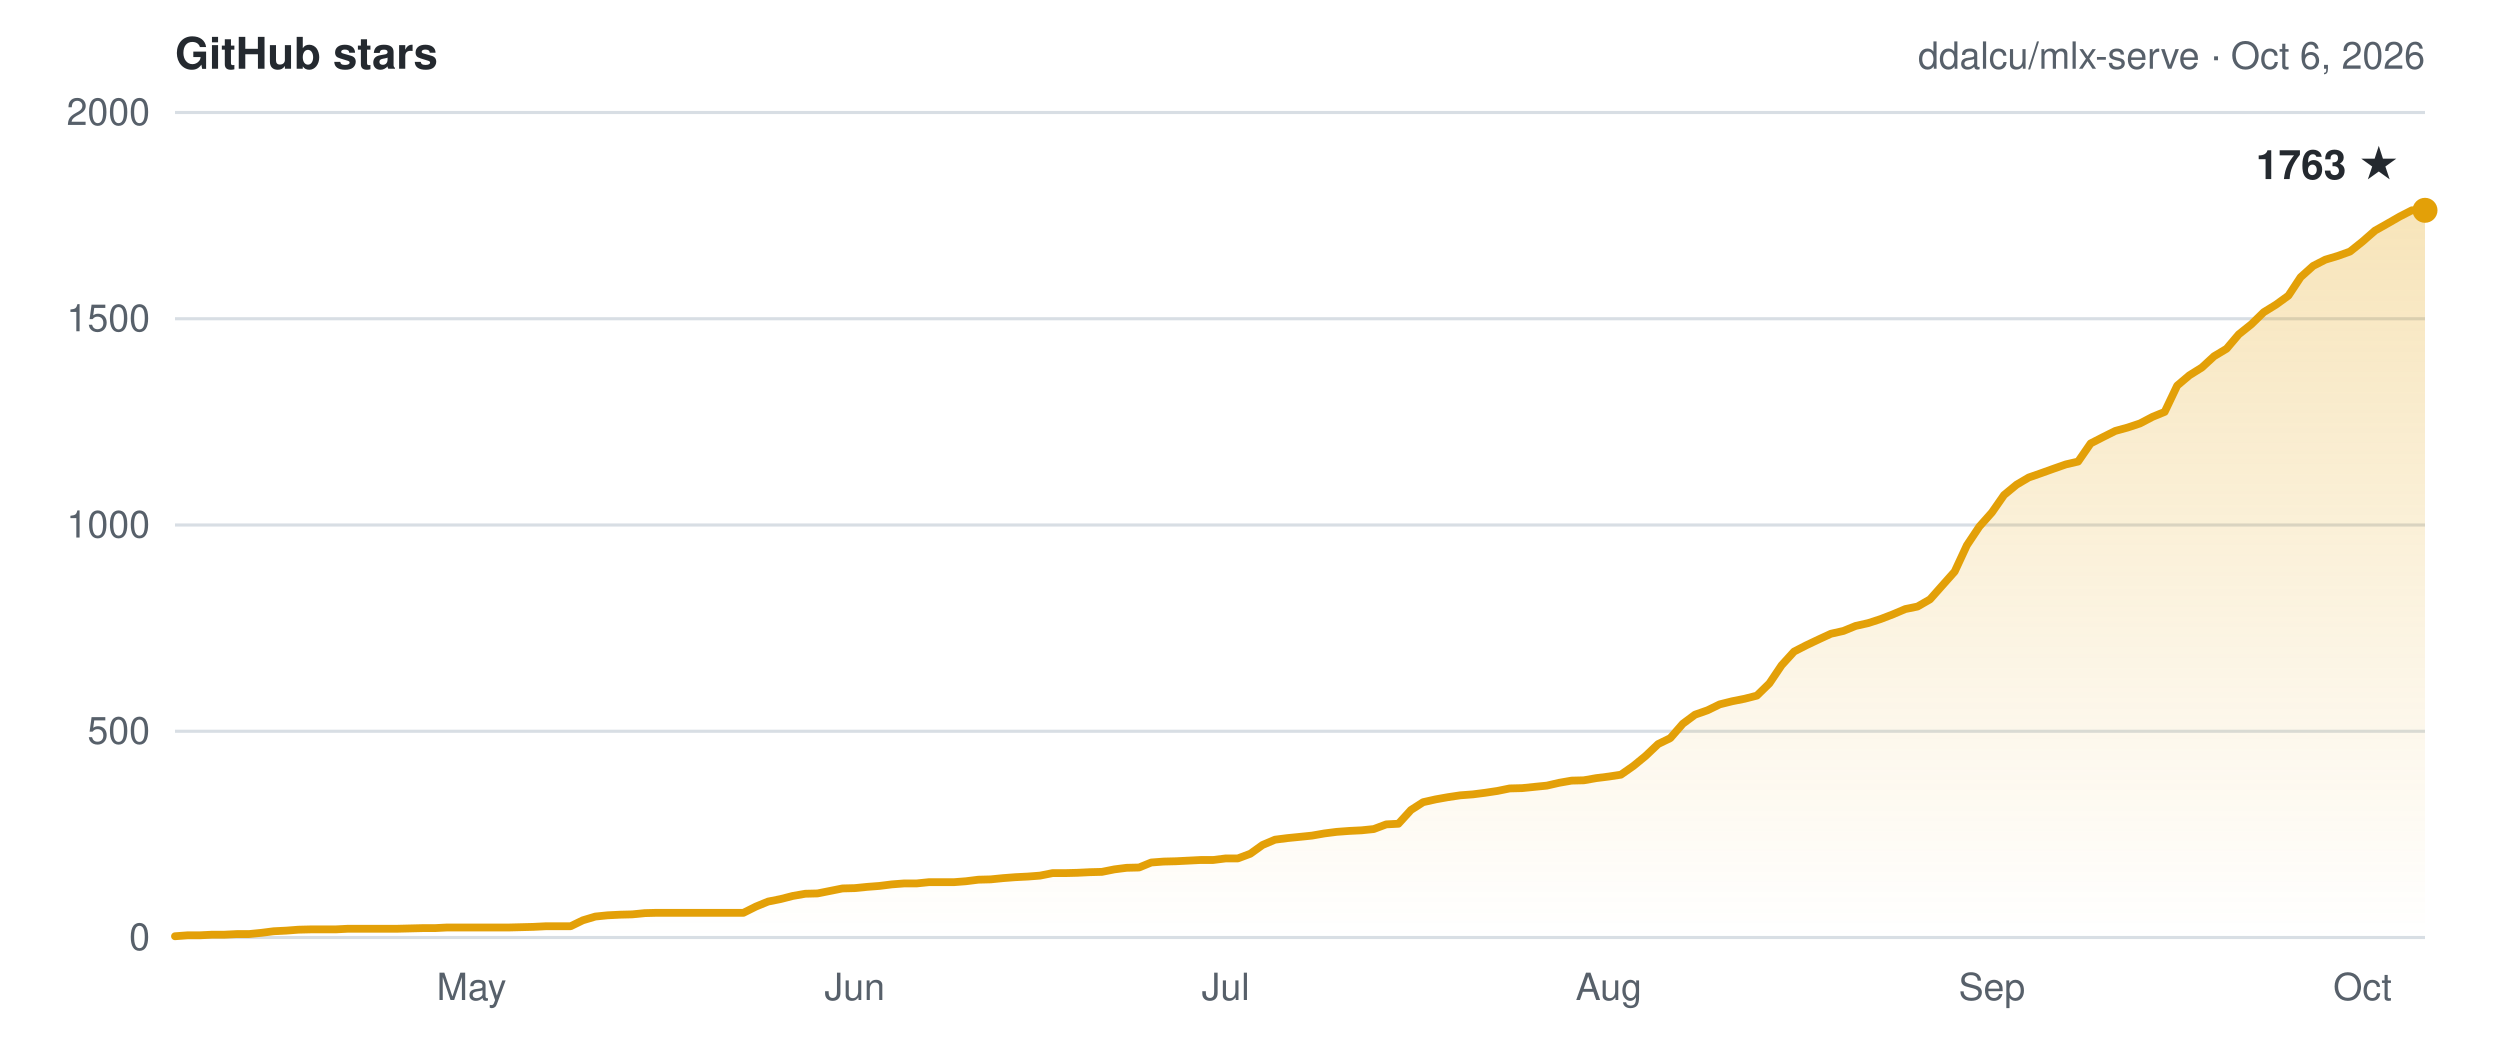
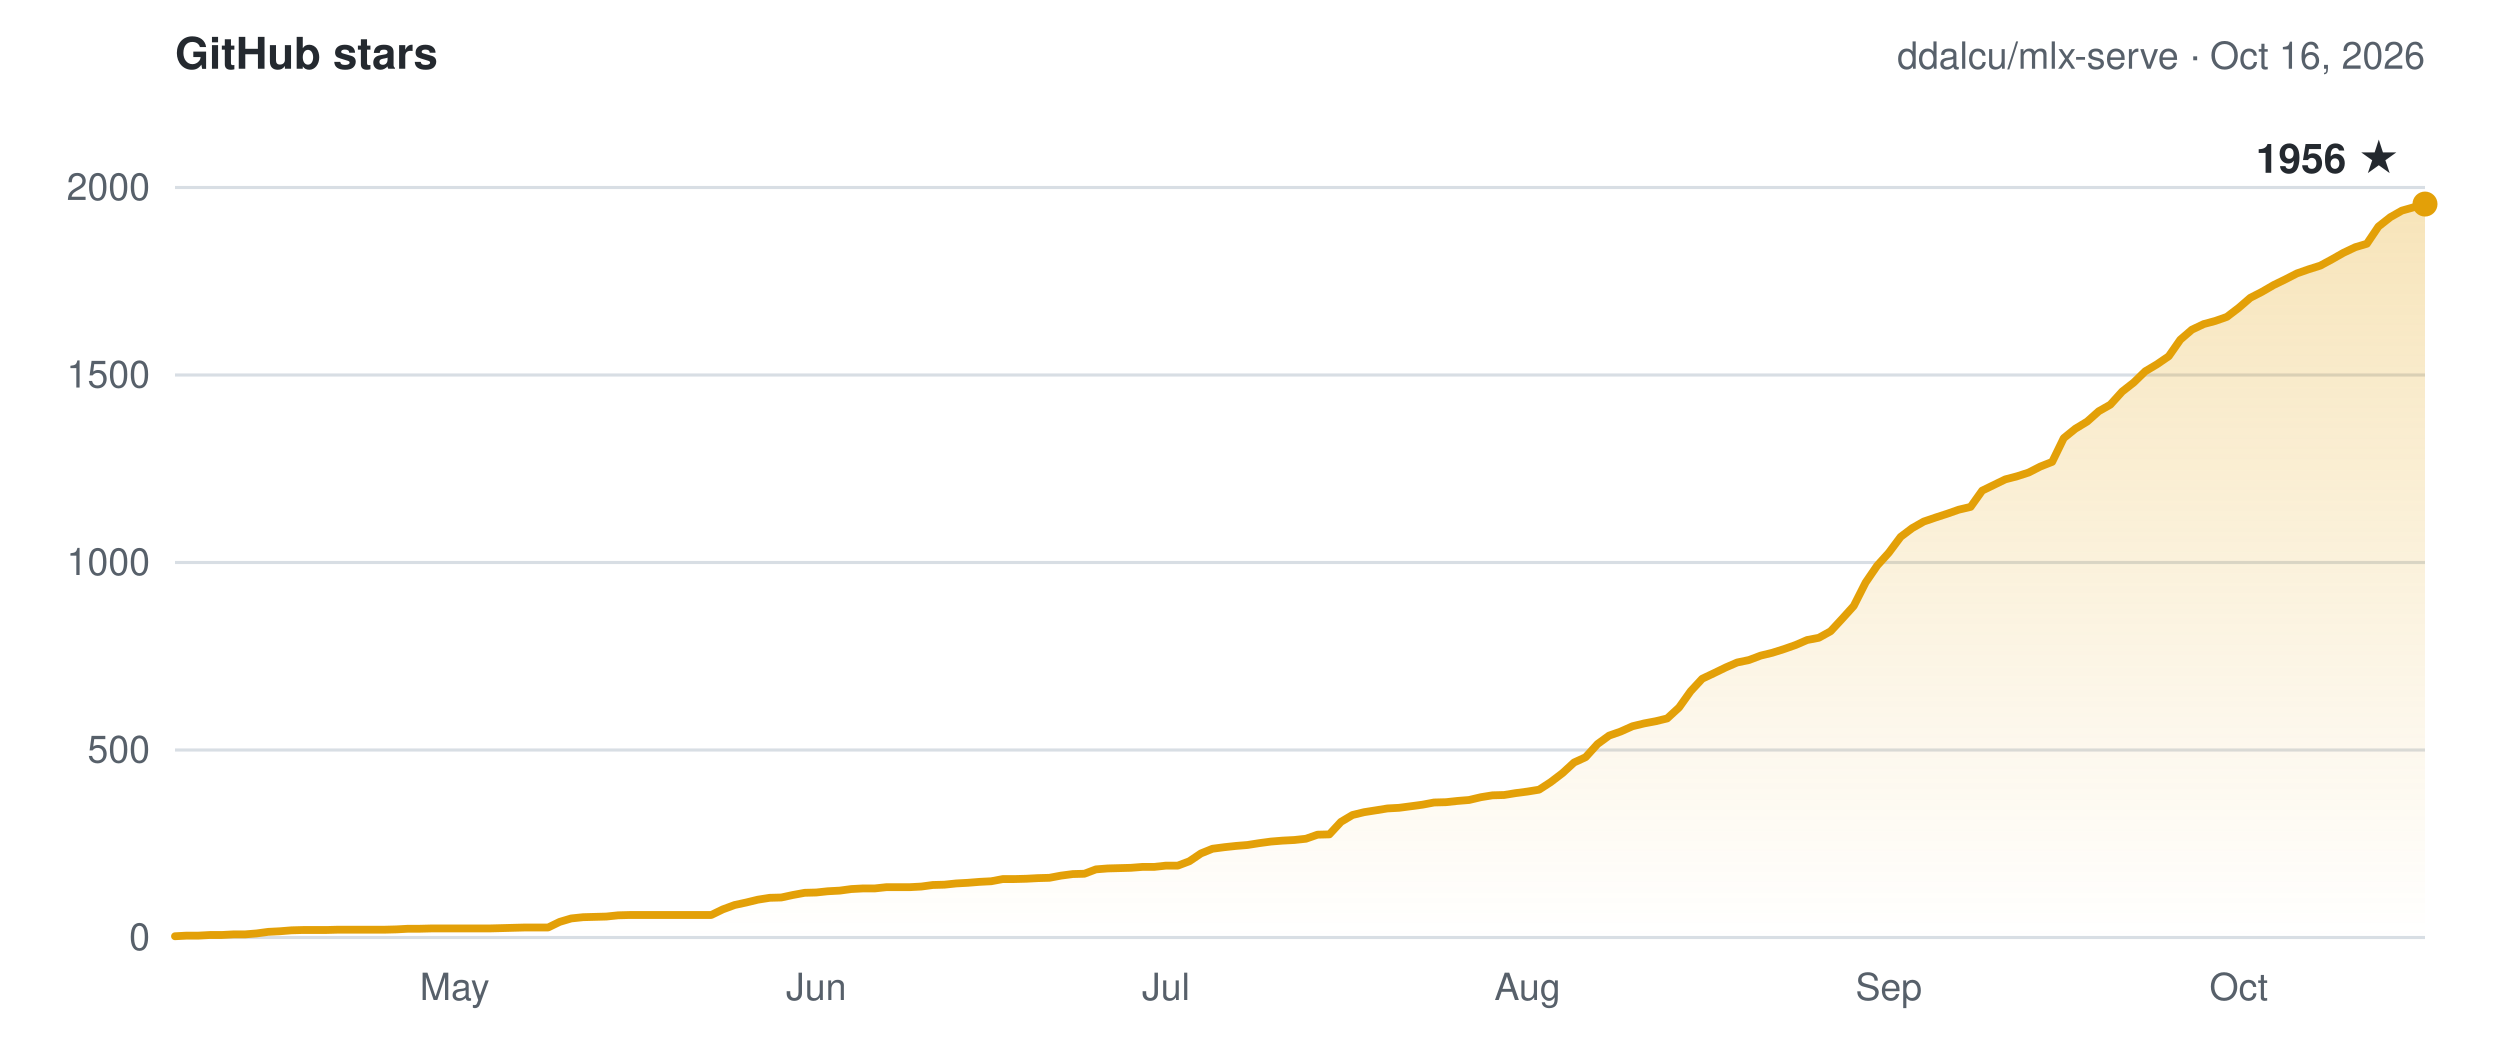
<svg xmlns="http://www.w3.org/2000/svg" viewBox="0 0 800 340" font-family="-apple-system,'Segoe UI',Helvetica,Arial,sans-serif">
  <defs>
    <linearGradient id="g" x1="0" y1="0" x2="0" y2="1">
      <stop offset="0" stop-color="#e3a008" stop-opacity="0.28" />
      <stop offset="1" stop-color="#e3a008" stop-opacity="0" />
    </linearGradient>
  </defs>
  <text x="56" y="22" font-size="14" font-weight="600" fill="#24292f">GitHub stars</text>
-   <text x="776" y="22" font-size="12" text-anchor="end" fill="#57606a">ddalcu/mlx-serve · Oct 6, 2026</text>
+   <text x="776" y="22" font-size="12" text-anchor="end" fill="#57606a">ddalcu/mlx-serve · Oct 16, 2026</text>
  <line x1="56" y1="300.0" x2="776" y2="300.0" stroke="#d8dee4" stroke-width="1" />
  <text x="48" y="304.0" font-size="12" text-anchor="end" fill="#57606a">0</text>
-   <line x1="56" y1="234.0" x2="776" y2="234.0" stroke="#d8dee4" stroke-width="1" />
-   <text x="48" y="238.0" font-size="12" text-anchor="end" fill="#57606a">500</text>
-   <line x1="56" y1="168.0" x2="776" y2="168.0" stroke="#d8dee4" stroke-width="1" />
-   <text x="48" y="172.0" font-size="12" text-anchor="end" fill="#57606a">1000</text>
-   <line x1="56" y1="102.0" x2="776" y2="102.0" stroke="#d8dee4" stroke-width="1" />
-   <text x="48" y="106.0" font-size="12" text-anchor="end" fill="#57606a">1500</text>
-   <line x1="56" y1="36.0" x2="776" y2="36.0" stroke="#d8dee4" stroke-width="1" />
-   <text x="48" y="40.0" font-size="12" text-anchor="end" fill="#57606a">2000</text>
-   <text x="150.9" y="320" font-size="12" text-anchor="middle" fill="#57606a">May</text>
-   <text x="273.5" y="320" font-size="12" text-anchor="middle" fill="#57606a">Jun</text>
-   <text x="392.2" y="320" font-size="12" text-anchor="middle" fill="#57606a">Jul</text>
-   <text x="514.8" y="320" font-size="12" text-anchor="middle" fill="#57606a">Aug</text>
-   <text x="637.4" y="320" font-size="12" text-anchor="middle" fill="#57606a">Sep</text>
-   <text x="756.0" y="320" font-size="12" text-anchor="middle" fill="#57606a">Oct</text>
-   <polygon points="56,300.0 56.0,299.6 60.0,299.3 63.9,299.3 67.9,299.1 71.8,299.1 75.8,298.9 79.7,298.9 83.7,298.5 87.6,298.0 91.6,297.8 95.5,297.5 99.5,297.4 103.5,297.4 107.4,297.4 111.4,297.2 115.3,297.2 119.3,297.2 123.2,297.2 127.2,297.2 131.1,297.1 135.1,297.0 139.1,297.0 143.0,296.8 147.0,296.8 150.9,296.8 154.9,296.8 158.8,296.8 162.8,296.8 166.7,296.7 170.7,296.6 174.6,296.4 178.6,296.4 182.6,296.4 186.5,294.5 190.5,293.3 194.4,292.9 198.4,292.7 202.3,292.6 206.3,292.2 210.2,292.1 214.2,292.1 218.1,292.1 222.1,292.1 226.1,292.1 230.0,292.1 234.0,292.1 237.9,292.1 241.9,290.1 245.8,288.5 249.8,287.7 253.7,286.7 257.7,286.0 261.6,285.9 265.6,285.1 269.6,284.3 273.5,284.2 277.5,283.8 281.4,283.5 285.4,283.0 289.3,282.7 293.3,282.7 297.2,282.3 301.2,282.3 305.2,282.3 309.1,282.0 313.1,281.5 317.0,281.4 321.0,281.0 324.9,280.7 328.9,280.5 332.8,280.2 336.8,279.4 340.7,279.4 344.7,279.3 348.7,279.1 352.6,279.0 356.6,278.2 360.5,277.7 364.5,277.6 368.4,276.0 372.4,275.7 376.3,275.6 380.3,275.4 384.2,275.2 388.2,275.2 392.2,274.7 396.1,274.7 400.1,273.2 404.0,270.4 408.0,268.7 411.9,268.2 415.9,267.8 419.8,267.4 423.8,266.7 427.7,266.2 431.7,265.9 435.7,265.7 439.6,265.3 443.6,263.8 447.5,263.6 451.5,259.2 455.4,256.7 459.4,255.8 463.3,255.1 467.3,254.5 471.3,254.2 475.2,253.7 479.2,253.1 483.1,252.3 487.1,252.2 491.0,251.8 495.0,251.4 498.9,250.5 502.9,249.8 506.8,249.7 510.8,249.0 514.8,248.5 518.7,247.9 522.7,245.1 526.6,241.9 530.6,238.1 534.5,236.2 538.5,231.6 542.4,228.7 546.4,227.3 550.3,225.4 554.3,224.4 558.3,223.6 562.2,222.6 566.2,218.7 570.1,212.9 574.1,208.5 578.0,206.5 582.0,204.6 585.9,202.8 589.9,201.9 593.8,200.3 597.8,199.4 601.8,198.1 605.7,196.6 609.7,194.9 613.6,194.1 617.6,191.8 621.5,187.4 625.5,182.9 629.4,174.5 633.4,168.5 637.4,164.0 641.3,158.4 645.3,155.1 649.2,152.8 653.2,151.4 657.1,150.0 661.1,148.6 665.0,147.7 669.0,141.9 672.9,139.9 676.9,137.9 680.9,136.8 684.8,135.5 688.8,133.4 692.7,131.8 696.7,123.4 700.6,120.1 704.6,117.6 708.5,114.0 712.5,111.6 716.4,107.0 720.4,103.8 724.4,99.9 728.3,97.5 732.3,94.6 736.2,88.7 740.2,85.1 744.1,83.1 748.1,81.9 752.0,80.5 756.0,77.3 760.0,73.8 763.9,71.6 767.9,69.3 771.8,67.3 776.0,67.3 776.0,300.0" fill="url(#g)" />
-   <polyline points="56.0,299.6 60.0,299.3 63.9,299.3 67.9,299.1 71.8,299.1 75.8,298.9 79.7,298.9 83.7,298.5 87.6,298.0 91.6,297.8 95.5,297.5 99.5,297.4 103.5,297.4 107.4,297.4 111.4,297.2 115.3,297.2 119.3,297.2 123.2,297.2 127.2,297.2 131.1,297.1 135.1,297.0 139.1,297.0 143.0,296.8 147.0,296.8 150.9,296.8 154.9,296.8 158.8,296.8 162.8,296.8 166.7,296.7 170.7,296.6 174.6,296.4 178.6,296.4 182.6,296.4 186.5,294.5 190.5,293.3 194.4,292.9 198.4,292.7 202.3,292.6 206.3,292.2 210.2,292.1 214.2,292.1 218.1,292.1 222.1,292.1 226.1,292.1 230.0,292.1 234.0,292.1 237.9,292.1 241.9,290.1 245.8,288.5 249.8,287.7 253.7,286.7 257.7,286.0 261.6,285.9 265.6,285.1 269.6,284.3 273.5,284.2 277.5,283.8 281.4,283.5 285.4,283.0 289.3,282.7 293.3,282.7 297.2,282.3 301.2,282.3 305.2,282.3 309.1,282.0 313.1,281.5 317.0,281.4 321.0,281.0 324.9,280.7 328.9,280.5 332.8,280.2 336.8,279.4 340.7,279.4 344.7,279.3 348.7,279.1 352.6,279.0 356.6,278.2 360.5,277.7 364.5,277.6 368.4,276.0 372.4,275.7 376.3,275.6 380.3,275.4 384.2,275.2 388.2,275.2 392.2,274.7 396.1,274.7 400.1,273.2 404.0,270.4 408.0,268.7 411.9,268.2 415.9,267.8 419.8,267.4 423.8,266.7 427.7,266.2 431.7,265.9 435.7,265.7 439.6,265.3 443.6,263.8 447.5,263.6 451.5,259.2 455.4,256.7 459.4,255.8 463.3,255.1 467.3,254.5 471.3,254.2 475.2,253.7 479.2,253.1 483.1,252.3 487.1,252.2 491.0,251.8 495.0,251.4 498.9,250.5 502.9,249.8 506.8,249.7 510.8,249.0 514.8,248.5 518.7,247.9 522.7,245.1 526.6,241.9 530.6,238.1 534.5,236.2 538.5,231.6 542.4,228.7 546.4,227.3 550.3,225.4 554.3,224.4 558.3,223.6 562.2,222.6 566.2,218.7 570.1,212.9 574.1,208.5 578.0,206.5 582.0,204.6 585.9,202.8 589.9,201.9 593.8,200.3 597.8,199.4 601.8,198.1 605.7,196.6 609.7,194.9 613.6,194.1 617.6,191.8 621.5,187.4 625.5,182.9 629.4,174.5 633.4,168.5 637.4,164.0 641.3,158.4 645.3,155.1 649.2,152.8 653.2,151.4 657.1,150.0 661.1,148.6 665.0,147.7 669.0,141.9 672.9,139.9 676.9,137.9 680.9,136.8 684.8,135.5 688.8,133.4 692.7,131.8 696.7,123.4 700.6,120.1 704.6,117.6 708.5,114.0 712.5,111.6 716.4,107.0 720.4,103.8 724.4,99.9 728.3,97.5 732.3,94.6 736.2,88.7 740.2,85.1 744.1,83.1 748.1,81.9 752.0,80.5 756.0,77.3 760.0,73.8 763.9,71.6 767.9,69.3 771.8,67.3 776.0,67.3" fill="none" stroke="#e3a008" stroke-width="2.5" stroke-linejoin="round" stroke-linecap="round" />
-   <circle cx="776.0" cy="67.3" r="4" fill="#e3a008" />
-   <text x="768.0" y="57.3" font-size="13" font-weight="600" text-anchor="end" fill="#24292f">1763 ★</text>
+   <line x1="56" y1="240.0" x2="776" y2="240.0" stroke="#d8dee4" stroke-width="1" />
+   <text x="48" y="244.0" font-size="12" text-anchor="end" fill="#57606a">500</text>
+   <line x1="56" y1="180.0" x2="776" y2="180.0" stroke="#d8dee4" stroke-width="1" />
+   <text x="48" y="184.0" font-size="12" text-anchor="end" fill="#57606a">1000</text>
+   <line x1="56" y1="120.0" x2="776" y2="120.0" stroke="#d8dee4" stroke-width="1" />
+   <text x="48" y="124.0" font-size="12" text-anchor="end" fill="#57606a">1500</text>
+   <line x1="56" y1="60.0" x2="776" y2="60.0" stroke="#d8dee4" stroke-width="1" />
+   <text x="48" y="64.0" font-size="12" text-anchor="end" fill="#57606a">2000</text>
+   <text x="145.5" y="320" font-size="12" text-anchor="middle" fill="#57606a">May</text>
+   <text x="261.2" y="320" font-size="12" text-anchor="middle" fill="#57606a">Jun</text>
+   <text x="373.1" y="320" font-size="12" text-anchor="middle" fill="#57606a">Jul</text>
+   <text x="488.8" y="320" font-size="12" text-anchor="middle" fill="#57606a">Aug</text>
+   <text x="604.4" y="320" font-size="12" text-anchor="middle" fill="#57606a">Sep</text>
+   <text x="716.4" y="320" font-size="12" text-anchor="middle" fill="#57606a">Oct</text>
+   <polygon points="56,300.0 56.0,299.6 59.7,299.4 63.5,299.4 67.2,299.2 70.9,299.2 74.7,299.0 78.4,299.0 82.1,298.7 85.8,298.2 89.6,298.0 93.3,297.7 97.0,297.6 100.8,297.6 104.5,297.6 108.2,297.5 112.0,297.5 115.7,297.5 119.4,297.5 123.2,297.5 126.9,297.4 130.6,297.2 134.3,297.2 138.1,297.1 141.8,297.1 145.5,297.1 149.3,297.1 153.0,297.1 156.7,297.1 160.5,297.0 164.2,296.9 167.9,296.8 171.7,296.8 175.4,296.8 179.1,295.0 182.8,293.9 186.6,293.5 190.3,293.4 194.0,293.3 197.8,292.9 201.5,292.8 205.2,292.8 209.0,292.8 212.7,292.8 216.4,292.8 220.2,292.8 223.9,292.8 227.6,292.8 231.3,291.0 235.1,289.6 238.8,288.8 242.5,287.9 246.3,287.3 250.0,287.2 253.7,286.4 257.5,285.7 261.2,285.6 264.9,285.2 268.7,285.0 272.4,284.5 276.1,284.3 279.9,284.3 283.6,283.9 287.3,283.9 291.0,283.9 294.8,283.7 298.5,283.2 302.2,283.1 306.0,282.7 309.7,282.5 313.4,282.2 317.2,282.0 320.9,281.3 324.6,281.3 328.4,281.2 332.1,281.0 335.8,280.9 339.5,280.2 343.3,279.7 347.0,279.6 350.7,278.2 354.5,277.9 358.2,277.8 361.9,277.7 365.7,277.4 369.4,277.4 373.1,277.0 376.9,277.0 380.6,275.6 384.3,273.1 388.0,271.6 391.8,271.1 395.5,270.7 399.2,270.4 403.0,269.8 406.7,269.3 410.4,269.0 414.2,268.8 417.9,268.4 421.6,267.1 425.4,267.0 429.1,263.0 432.8,260.8 436.5,259.9 440.3,259.3 444.0,258.7 447.7,258.5 451.5,258.0 455.2,257.5 458.9,256.8 462.7,256.7 466.4,256.3 470.1,256.0 473.9,255.1 477.6,254.5 481.3,254.4 485.0,253.8 488.8,253.3 492.5,252.7 496.2,250.3 500.0,247.4 503.7,244.0 507.4,242.3 511.2,238.1 514.9,235.4 518.6,234.1 522.4,232.4 526.1,231.5 529.8,230.8 533.5,229.9 537.3,226.4 541.0,221.2 544.7,217.2 548.5,215.4 552.2,213.6 555.9,212.0 559.7,211.2 563.4,209.8 567.1,208.9 570.9,207.7 574.6,206.4 578.3,204.8 582.0,204.1 585.8,202.0 589.5,198.0 593.2,193.9 597.0,186.4 600.7,181.0 604.4,176.9 608.2,171.8 611.9,169.0 615.6,166.9 619.4,165.6 623.1,164.4 626.8,163.1 630.6,162.2 634.3,157.0 638.0,155.2 641.7,153.4 645.5,152.4 649.2,151.2 652.9,149.3 656.7,147.8 660.4,140.2 664.1,137.2 667.9,134.9 671.6,131.6 675.3,129.5 679.1,125.3 682.8,122.4 686.5,118.8 690.2,116.6 694.0,114.0 697.7,108.7 701.4,105.5 705.2,103.7 708.9,102.7 712.6,101.4 716.4,98.5 720.1,95.3 723.8,93.4 727.6,91.2 731.3,89.4 735.0,87.5 738.7,86.2 742.5,85.0 746.2,83.0 749.9,80.9 753.7,79.1 757.4,78.0 761.1,72.5 764.9,69.5 768.6,67.4 776.0,65.3 776.0,300.0" fill="url(#g)" />
+   <polyline points="56.0,299.6 59.7,299.4 63.5,299.4 67.2,299.2 70.9,299.2 74.7,299.0 78.4,299.0 82.1,298.7 85.8,298.2 89.6,298.0 93.3,297.7 97.0,297.6 100.8,297.6 104.5,297.6 108.2,297.5 112.0,297.5 115.7,297.5 119.4,297.5 123.2,297.5 126.9,297.4 130.6,297.2 134.3,297.2 138.1,297.1 141.8,297.1 145.5,297.1 149.3,297.1 153.0,297.1 156.7,297.1 160.5,297.0 164.2,296.9 167.9,296.8 171.7,296.8 175.4,296.8 179.1,295.0 182.8,293.9 186.6,293.5 190.3,293.4 194.0,293.3 197.8,292.9 201.5,292.8 205.2,292.8 209.0,292.8 212.7,292.8 216.4,292.8 220.2,292.8 223.9,292.8 227.6,292.8 231.3,291.0 235.1,289.6 238.8,288.8 242.5,287.9 246.3,287.3 250.0,287.2 253.7,286.4 257.5,285.7 261.2,285.6 264.9,285.2 268.7,285.0 272.4,284.5 276.1,284.3 279.9,284.3 283.6,283.9 287.3,283.9 291.0,283.9 294.8,283.7 298.5,283.2 302.2,283.1 306.0,282.7 309.7,282.5 313.4,282.2 317.2,282.0 320.9,281.3 324.6,281.3 328.4,281.2 332.1,281.0 335.8,280.9 339.5,280.2 343.3,279.7 347.0,279.6 350.7,278.2 354.5,277.9 358.2,277.8 361.9,277.7 365.7,277.4 369.4,277.4 373.1,277.0 376.9,277.0 380.6,275.6 384.3,273.1 388.0,271.6 391.8,271.1 395.5,270.7 399.2,270.4 403.0,269.8 406.7,269.3 410.4,269.0 414.2,268.8 417.9,268.4 421.6,267.1 425.4,267.0 429.1,263.0 432.8,260.8 436.5,259.9 440.3,259.3 444.0,258.7 447.7,258.5 451.5,258.0 455.2,257.5 458.9,256.8 462.7,256.7 466.4,256.3 470.1,256.0 473.9,255.1 477.6,254.5 481.3,254.4 485.0,253.8 488.8,253.3 492.5,252.7 496.2,250.3 500.0,247.4 503.7,244.0 507.4,242.3 511.2,238.1 514.9,235.4 518.6,234.1 522.4,232.4 526.1,231.5 529.8,230.8 533.5,229.9 537.3,226.4 541.0,221.2 544.7,217.2 548.5,215.4 552.2,213.6 555.9,212.0 559.7,211.2 563.4,209.8 567.1,208.9 570.9,207.7 574.6,206.4 578.3,204.8 582.0,204.1 585.8,202.0 589.5,198.0 593.2,193.9 597.0,186.4 600.7,181.0 604.4,176.9 608.2,171.8 611.9,169.0 615.6,166.9 619.4,165.6 623.1,164.4 626.8,163.1 630.6,162.2 634.3,157.0 638.0,155.2 641.7,153.4 645.5,152.4 649.2,151.2 652.9,149.3 656.7,147.8 660.4,140.2 664.1,137.2 667.9,134.9 671.6,131.6 675.3,129.5 679.1,125.3 682.8,122.4 686.5,118.8 690.2,116.6 694.0,114.0 697.7,108.7 701.4,105.5 705.2,103.7 708.9,102.7 712.6,101.4 716.4,98.5 720.1,95.3 723.8,93.4 727.6,91.2 731.3,89.4 735.0,87.5 738.7,86.2 742.5,85.0 746.2,83.0 749.9,80.9 753.7,79.1 757.4,78.0 761.1,72.5 764.9,69.5 768.6,67.4 776.0,65.3" fill="none" stroke="#e3a008" stroke-width="2.5" stroke-linejoin="round" stroke-linecap="round" />
+   <circle cx="776.0" cy="65.3" r="4" fill="#e3a008" />
+   <text x="768.0" y="55.3" font-size="13" font-weight="600" text-anchor="end" fill="#24292f">1956 ★</text>
</svg>
